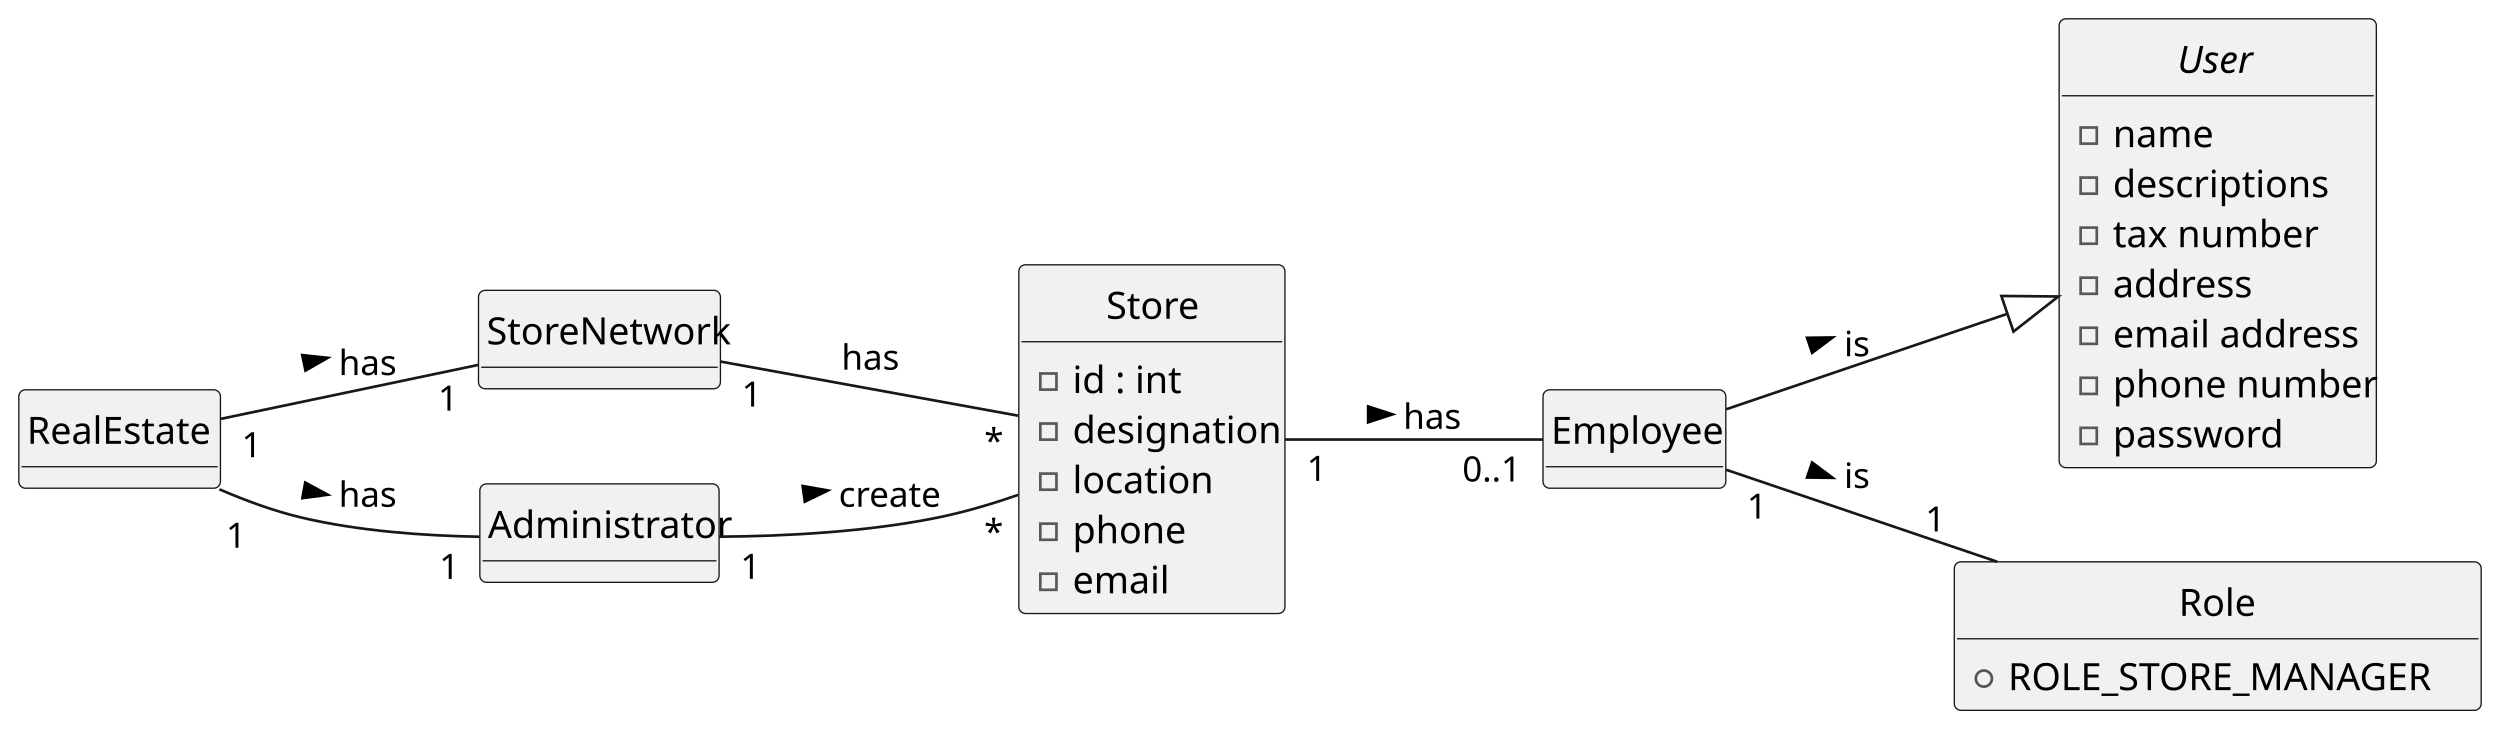
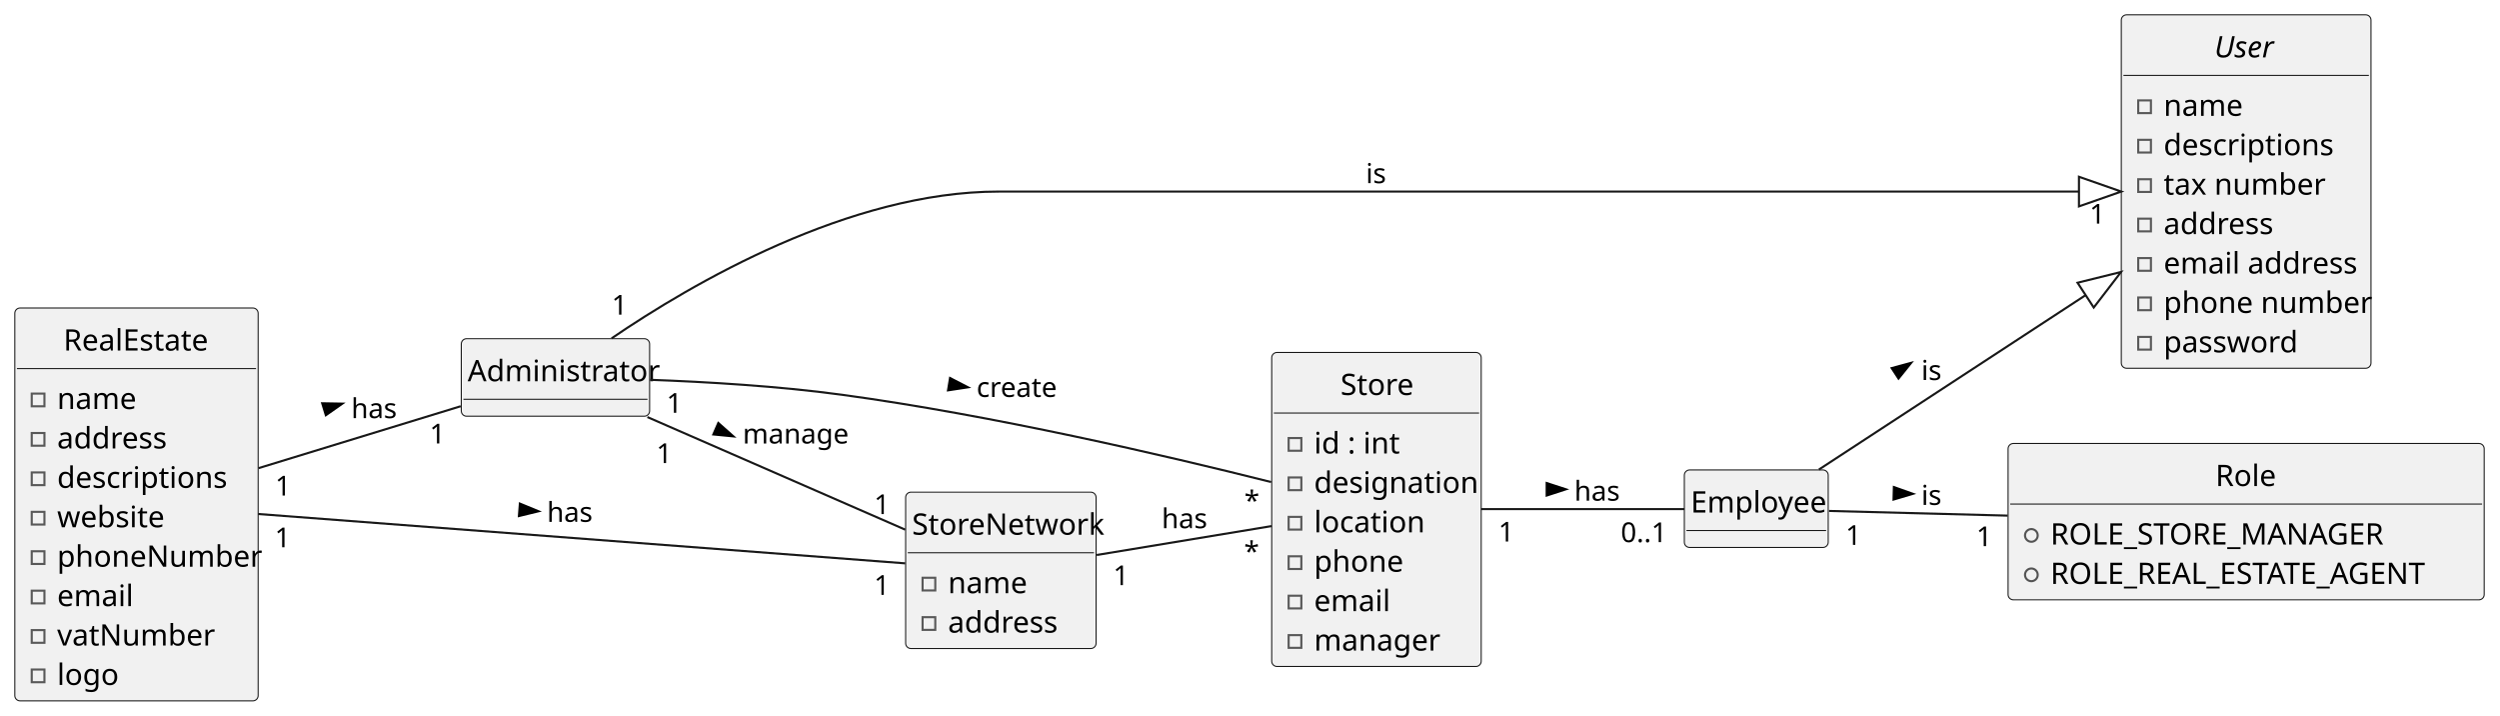
- <svg xmlns="http://www.w3.org/2000/svg" contentStyleType="text/css" height="271px" preserveAspectRatio="none" style="width:930px;height:271px;background:#FFFFFF;" version="1.1" viewBox="0 0 930 271" width="930px" zoomAndPan="magnify">
+ <svg xmlns="http://www.w3.org/2000/svg" contentStyleType="text/css" height="338px" preserveAspectRatio="none" style="width:1181px;height:338px;background:#FFFFFF;" version="1.1" viewBox="0 0 1181 338" width="1181px" zoomAndPan="magnify">
  <defs />
  <g>
    <g id="elem_RealEstate">
-       <rect codeLine="11" fill="#F1F1F1" height="36.621" id="RealEstate" rx="2.5" ry="2.5" style="stroke:#181818;stroke-width:0.5;" width="75" x="7" y="145" />
-       <text fill="#000000" font-family="sans-serif" font-size="14" lengthAdjust="spacing" textLength="69" x="10" y="165.107">RealEstate</text>
-       <line style="stroke:#181818;stroke-width:0.5;" x1="8" x2="81" y1="173.621" y2="173.621" />
+       <rect codeLine="11" fill="#F1F1F1" height="185.59" id="RealEstate" rx="2.5" ry="2.5" style="stroke:#181818;stroke-width:0.5;" width="115" x="7" y="145.5" />
+       <text fill="#000000" font-family="sans-serif" font-size="14" lengthAdjust="spacing" textLength="69" x="30" y="165.607">RealEstate</text>
+       <line style="stroke:#181818;stroke-width:0.5;" x1="8" x2="121" y1="174.121" y2="174.121" />
+       <rect fill="none" height="6" style="stroke:#595959;stroke-width:1.0;" width="6" x="15" y="185.932" />
+       <text fill="#000000" font-family="sans-serif" font-size="14" lengthAdjust="spacing" textLength="35" x="27" y="193.228">name</text>
+       <rect fill="none" height="6" style="stroke:#595959;stroke-width:1.0;" width="6" x="15" y="204.553" />
+       <text fill="#000000" font-family="sans-serif" font-size="14" lengthAdjust="spacing" textLength="51" x="27" y="211.85">address</text>
+       <rect fill="none" height="6" style="stroke:#595959;stroke-width:1.0;" width="6" x="15" y="223.174" />
+       <text fill="#000000" font-family="sans-serif" font-size="14" lengthAdjust="spacing" textLength="76" x="27" y="230.471">descriptions</text>
+       <rect fill="none" height="6" style="stroke:#595959;stroke-width:1.0;" width="6" x="15" y="241.795" />
+       <text fill="#000000" font-family="sans-serif" font-size="14" lengthAdjust="spacing" textLength="47" x="27" y="249.092">website</text>
+       <rect fill="none" height="6" style="stroke:#595959;stroke-width:1.0;" width="6" x="15" y="260.416" />
+       <text fill="#000000" font-family="sans-serif" font-size="14" lengthAdjust="spacing" textLength="89" x="27" y="267.713">phoneNumber</text>
+       <rect fill="none" height="6" style="stroke:#595959;stroke-width:1.0;" width="6" x="15" y="279.037" />
+       <text fill="#000000" font-family="sans-serif" font-size="14" lengthAdjust="spacing" textLength="33" x="27" y="286.334">email</text>
+       <rect fill="none" height="6" style="stroke:#595959;stroke-width:1.0;" width="6" x="15" y="297.658" />
+       <text fill="#000000" font-family="sans-serif" font-size="14" lengthAdjust="spacing" textLength="68" x="27" y="304.955">vatNumber</text>
+       <rect fill="none" height="6" style="stroke:#595959;stroke-width:1.0;" width="6" x="15" y="316.279" />
+       <text fill="#000000" font-family="sans-serif" font-size="14" lengthAdjust="spacing" textLength="27" x="27" y="323.576">logo</text>
    </g>
    <g id="elem_User">
-       <rect codeLine="14" fill="#F1F1F1" height="166.969" id="User" rx="2.5" ry="2.5" style="stroke:#181818;stroke-width:0.5;" width="118" x="766" y="7" />
-       <text fill="#000000" font-family="sans-serif" font-size="14" font-style="italic" lengthAdjust="spacing" textLength="30" x="810" y="27.107">User</text>
-       <line style="stroke:#181818;stroke-width:0.5;" x1="767" x2="883" y1="35.621" y2="35.621" />
-       <rect fill="none" height="6" style="stroke:#595959;stroke-width:1.0;" width="6" x="774" y="47.432" />
-       <text fill="#000000" font-family="sans-serif" font-size="14" lengthAdjust="spacing" textLength="35" x="786" y="54.728">name</text>
-       <rect fill="none" height="6" style="stroke:#595959;stroke-width:1.0;" width="6" x="774" y="66.053" />
-       <text fill="#000000" font-family="sans-serif" font-size="14" lengthAdjust="spacing" textLength="76" x="786" y="73.35">descriptions</text>
-       <rect fill="none" height="6" style="stroke:#595959;stroke-width:1.0;" width="6" x="774" y="84.674" />
-       <text fill="#000000" font-family="sans-serif" font-size="14" lengthAdjust="spacing" textLength="70" x="786" y="91.971">tax number</text>
-       <rect fill="none" height="6" style="stroke:#595959;stroke-width:1.0;" width="6" x="774" y="103.295" />
-       <text fill="#000000" font-family="sans-serif" font-size="14" lengthAdjust="spacing" textLength="51" x="786" y="110.592">address</text>
-       <rect fill="none" height="6" style="stroke:#595959;stroke-width:1.0;" width="6" x="774" y="121.916" />
-       <text fill="#000000" font-family="sans-serif" font-size="14" lengthAdjust="spacing" textLength="88" x="786" y="129.213">email address</text>
-       <rect fill="none" height="6" style="stroke:#595959;stroke-width:1.0;" width="6" x="774" y="140.537" />
-       <text fill="#000000" font-family="sans-serif" font-size="14" lengthAdjust="spacing" textLength="92" x="786" y="147.834">phone number</text>
-       <rect fill="none" height="6" style="stroke:#595959;stroke-width:1.0;" width="6" x="774" y="159.158" />
-       <text fill="#000000" font-family="sans-serif" font-size="14" lengthAdjust="spacing" textLength="60" x="786" y="166.455">password</text>
+       <rect codeLine="22" fill="#F1F1F1" height="166.969" id="User" rx="2.5" ry="2.5" style="stroke:#181818;stroke-width:0.5;" width="118" x="1002.5" y="7" />
+       <text fill="#000000" font-family="sans-serif" font-size="14" font-style="italic" lengthAdjust="spacing" textLength="30" x="1046.5" y="27.107">User</text>
+       <line style="stroke:#181818;stroke-width:0.5;" x1="1003.5" x2="1119.5" y1="35.621" y2="35.621" />
+       <rect fill="none" height="6" style="stroke:#595959;stroke-width:1.0;" width="6" x="1010.5" y="47.432" />
+       <text fill="#000000" font-family="sans-serif" font-size="14" lengthAdjust="spacing" textLength="35" x="1022.5" y="54.728">name</text>
+       <rect fill="none" height="6" style="stroke:#595959;stroke-width:1.0;" width="6" x="1010.5" y="66.053" />
+       <text fill="#000000" font-family="sans-serif" font-size="14" lengthAdjust="spacing" textLength="76" x="1022.5" y="73.35">descriptions</text>
+       <rect fill="none" height="6" style="stroke:#595959;stroke-width:1.0;" width="6" x="1010.5" y="84.674" />
+       <text fill="#000000" font-family="sans-serif" font-size="14" lengthAdjust="spacing" textLength="70" x="1022.5" y="91.971">tax number</text>
+       <rect fill="none" height="6" style="stroke:#595959;stroke-width:1.0;" width="6" x="1010.5" y="103.295" />
+       <text fill="#000000" font-family="sans-serif" font-size="14" lengthAdjust="spacing" textLength="51" x="1022.5" y="110.592">address</text>
+       <rect fill="none" height="6" style="stroke:#595959;stroke-width:1.0;" width="6" x="1010.5" y="121.916" />
+       <text fill="#000000" font-family="sans-serif" font-size="14" lengthAdjust="spacing" textLength="88" x="1022.5" y="129.213">email address</text>
+       <rect fill="none" height="6" style="stroke:#595959;stroke-width:1.0;" width="6" x="1010.5" y="140.537" />
+       <text fill="#000000" font-family="sans-serif" font-size="14" lengthAdjust="spacing" textLength="92" x="1022.5" y="147.834">phone number</text>
+       <rect fill="none" height="6" style="stroke:#595959;stroke-width:1.0;" width="6" x="1010.5" y="159.158" />
+       <text fill="#000000" font-family="sans-serif" font-size="14" lengthAdjust="spacing" textLength="60" x="1022.5" y="166.455">password</text>
    </g>
    <g id="elem_StoreNetwork">
-       <rect codeLine="23" fill="#F1F1F1" height="36.621" id="StoreNetwork" rx="2.5" ry="2.5" style="stroke:#181818;stroke-width:0.5;" width="90" x="178" y="108" />
-       <text fill="#000000" font-family="sans-serif" font-size="14" lengthAdjust="spacing" textLength="84" x="181" y="128.107">StoreNetwork</text>
-       <line style="stroke:#181818;stroke-width:0.5;" x1="179" x2="267" y1="136.621" y2="136.621" />
+       <rect codeLine="31" fill="#F1F1F1" height="73.863" id="StoreNetwork" rx="2.5" ry="2.5" style="stroke:#181818;stroke-width:0.5;" width="90" x="428" y="232.5" />
+       <text fill="#000000" font-family="sans-serif" font-size="14" lengthAdjust="spacing" textLength="84" x="431" y="252.607">StoreNetwork</text>
+       <line style="stroke:#181818;stroke-width:0.5;" x1="429" x2="517" y1="261.121" y2="261.121" />
+       <rect fill="none" height="6" style="stroke:#595959;stroke-width:1.0;" width="6" x="436" y="272.932" />
+       <text fill="#000000" font-family="sans-serif" font-size="14" lengthAdjust="spacing" textLength="35" x="448" y="280.228">name</text>
+       <rect fill="none" height="6" style="stroke:#595959;stroke-width:1.0;" width="6" x="436" y="291.553" />
+       <text fill="#000000" font-family="sans-serif" font-size="14" lengthAdjust="spacing" textLength="51" x="448" y="298.85">address</text>
    </g>
    <g id="elem_Store">
-       <rect codeLine="26" fill="#F1F1F1" height="129.727" id="Store" rx="2.5" ry="2.5" style="stroke:#181818;stroke-width:0.5;" width="99" x="379" y="98.5" />
-       <text fill="#000000" font-family="sans-serif" font-size="14" lengthAdjust="spacing" textLength="34" x="411.5" y="118.607">Store</text>
-       <line style="stroke:#181818;stroke-width:0.5;" x1="380" x2="477" y1="127.121" y2="127.121" />
-       <rect fill="none" height="6" style="stroke:#595959;stroke-width:1.0;" width="6" x="387" y="138.932" />
-       <text fill="#000000" font-family="sans-serif" font-size="14" lengthAdjust="spacing" textLength="38" x="399" y="146.228">id : int</text>
-       <rect fill="none" height="6" style="stroke:#595959;stroke-width:1.0;" width="6" x="387" y="157.553" />
-       <text fill="#000000" font-family="sans-serif" font-size="14" lengthAdjust="spacing" textLength="73" x="399" y="164.85">designation</text>
-       <rect fill="none" height="6" style="stroke:#595959;stroke-width:1.0;" width="6" x="387" y="176.174" />
-       <text fill="#000000" font-family="sans-serif" font-size="14" lengthAdjust="spacing" textLength="49" x="399" y="183.471">location</text>
-       <rect fill="none" height="6" style="stroke:#595959;stroke-width:1.0;" width="6" x="387" y="194.795" />
-       <text fill="#000000" font-family="sans-serif" font-size="14" lengthAdjust="spacing" textLength="40" x="399" y="202.092">phone</text>
-       <rect fill="none" height="6" style="stroke:#595959;stroke-width:1.0;" width="6" x="387" y="213.416" />
-       <text fill="#000000" font-family="sans-serif" font-size="14" lengthAdjust="spacing" textLength="33" x="399" y="220.713">email</text>
+       <rect codeLine="36" fill="#F1F1F1" height="148.348" id="Store" rx="2.5" ry="2.5" style="stroke:#181818;stroke-width:0.5;" width="99" x="601" y="166.5" />
+       <text fill="#000000" font-family="sans-serif" font-size="14" lengthAdjust="spacing" textLength="34" x="633.5" y="186.607">Store</text>
+       <line style="stroke:#181818;stroke-width:0.5;" x1="602" x2="699" y1="195.121" y2="195.121" />
+       <rect fill="none" height="6" style="stroke:#595959;stroke-width:1.0;" width="6" x="609" y="206.932" />
+       <text fill="#000000" font-family="sans-serif" font-size="14" lengthAdjust="spacing" textLength="38" x="621" y="214.228">id : int</text>
+       <rect fill="none" height="6" style="stroke:#595959;stroke-width:1.0;" width="6" x="609" y="225.553" />
+       <text fill="#000000" font-family="sans-serif" font-size="14" lengthAdjust="spacing" textLength="73" x="621" y="232.85">designation</text>
+       <rect fill="none" height="6" style="stroke:#595959;stroke-width:1.0;" width="6" x="609" y="244.174" />
+       <text fill="#000000" font-family="sans-serif" font-size="14" lengthAdjust="spacing" textLength="49" x="621" y="251.471">location</text>
+       <rect fill="none" height="6" style="stroke:#595959;stroke-width:1.0;" width="6" x="609" y="262.795" />
+       <text fill="#000000" font-family="sans-serif" font-size="14" lengthAdjust="spacing" textLength="40" x="621" y="270.092">phone</text>
+       <rect fill="none" height="6" style="stroke:#595959;stroke-width:1.0;" width="6" x="609" y="281.416" />
+       <text fill="#000000" font-family="sans-serif" font-size="14" lengthAdjust="spacing" textLength="33" x="621" y="288.713">email</text>
+       <rect fill="none" height="6" style="stroke:#595959;stroke-width:1.0;" width="6" x="609" y="300.037" />
+       <text fill="#000000" font-family="sans-serif" font-size="14" lengthAdjust="spacing" textLength="56" x="621" y="307.334">manager</text>
    </g>
    <g id="elem_Administrator">
-       <rect codeLine="33" fill="#F1F1F1" height="36.621" id="Administrator" rx="2.5" ry="2.5" style="stroke:#181818;stroke-width:0.5;" width="89" x="178.5" y="180" />
-       <text fill="#000000" font-family="sans-serif" font-size="14" lengthAdjust="spacing" textLength="83" x="181.5" y="200.107">Administrator</text>
-       <line style="stroke:#181818;stroke-width:0.5;" x1="179.5" x2="266.5" y1="208.621" y2="208.621" />
+       <rect codeLine="44" fill="#F1F1F1" height="36.621" id="Administrator" rx="2.5" ry="2.5" style="stroke:#181818;stroke-width:0.5;" width="89" x="218" y="160" />
+       <text fill="#000000" font-family="sans-serif" font-size="14" lengthAdjust="spacing" textLength="83" x="221" y="180.107">Administrator</text>
+       <line style="stroke:#181818;stroke-width:0.5;" x1="219" x2="306" y1="188.621" y2="188.621" />
    </g>
    <g id="elem_Employee">
-       <rect codeLine="36" fill="#F1F1F1" height="36.621" id="Employee" rx="2.5" ry="2.5" style="stroke:#181818;stroke-width:0.5;" width="68" x="574" y="145" />
-       <text fill="#000000" font-family="sans-serif" font-size="14" lengthAdjust="spacing" textLength="62" x="577" y="165.107">Employee</text>
-       <line style="stroke:#181818;stroke-width:0.5;" x1="575" x2="641" y1="173.621" y2="173.621" />
+       <rect codeLine="47" fill="#F1F1F1" height="36.621" id="Employee" rx="2.5" ry="2.5" style="stroke:#181818;stroke-width:0.5;" width="68" x="796" y="222" />
+       <text fill="#000000" font-family="sans-serif" font-size="14" lengthAdjust="spacing" textLength="62" x="799" y="242.107">Employee</text>
+       <line style="stroke:#181818;stroke-width:0.5;" x1="797" x2="863" y1="250.621" y2="250.621" />
    </g>
    <g id="elem_Role">
-       <rect codeLine="38" fill="#F1F1F1" height="55.242" id="Role" rx="2.5" ry="2.5" style="stroke:#181818;stroke-width:0.5;" width="196" x="727" y="209" />
-       <text fill="#000000" font-family="sans-serif" font-size="14" lengthAdjust="spacing" textLength="29" x="810.5" y="229.107">Role</text>
-       <line style="stroke:#181818;stroke-width:0.5;" x1="728" x2="922" y1="237.621" y2="237.621" />
-       <ellipse cx="738" cy="252.432" fill="none" rx="3" ry="3" style="stroke:#545454;stroke-width:1.0;" />
-       <text fill="#000000" font-family="sans-serif" font-size="14" lengthAdjust="spacing" textLength="170" x="747" y="256.728">ROLE_STORE_MANAGER</text>
+       <rect codeLine="49" fill="#F1F1F1" height="73.863" id="Role" rx="2.5" ry="2.5" style="stroke:#181818;stroke-width:0.5;" width="225" x="949" y="209.5" />
+       <text fill="#000000" font-family="sans-serif" font-size="14" lengthAdjust="spacing" textLength="29" x="1047" y="229.607">Role</text>
+       <line style="stroke:#181818;stroke-width:0.5;" x1="950" x2="1173" y1="238.121" y2="238.121" />
+       <ellipse cx="960" cy="252.932" fill="none" rx="3" ry="3" style="stroke:#545454;stroke-width:1.0;" />
+       <text fill="#000000" font-family="sans-serif" font-size="14" lengthAdjust="spacing" textLength="170" x="969" y="257.228">ROLE_STORE_MANAGER</text>
+       <ellipse cx="960" cy="271.553" fill="none" rx="3" ry="3" style="stroke:#545454;stroke-width:1.0;" />
+       <text fill="#000000" font-family="sans-serif" font-size="14" lengthAdjust="spacing" textLength="199" x="969" y="275.85">ROLE_REAL_ESTATE_AGENT</text>
    </g>
    <g id="link_StoreNetwork_Store">
-       <path codeLine="41" d="M268.16,134.53 C300.77,140.46 345.16,148.53 378.8,154.65 " fill="none" id="StoreNetwork-Store" style="stroke:#181818;stroke-width:1.0;" />
-       <text fill="#000000" font-family="sans-serif" font-size="13" lengthAdjust="spacing" textLength="21" x="313" y="137.528">has</text>
-       <text fill="#000000" font-family="sans-serif" font-size="13" lengthAdjust="spacing" textLength="7" x="275.915" y="151.246">1</text>
-       <text fill="#000000" font-family="sans-serif" font-size="13" lengthAdjust="spacing" textLength="5" x="366.133" y="168.668">*</text>
+       <path codeLine="53" d="M518.29,262.18 C543.47,258.02 575.04,252.8 600.9,248.53 " fill="none" id="StoreNetwork-Store" style="stroke:#181818;stroke-width:1.0;" />
+       <text fill="#000000" font-family="sans-serif" font-size="13" lengthAdjust="spacing" textLength="21" x="549" y="249.528">has</text>
+       <text fill="#000000" font-family="sans-serif" font-size="13" lengthAdjust="spacing" textLength="7" x="526.066" y="276.43">1</text>
+       <text fill="#000000" font-family="sans-serif" font-size="13" lengthAdjust="spacing" textLength="5" x="587.922" y="265.085">*</text>
    </g>
    <g id="link_Store_Employee">
-       <path codeLine="42" d="M478,163.5 C508.49,163.5 547.01,163.5 573.99,163.5 " fill="none" id="Store-Employee" style="stroke:#181818;stroke-width:1.0;" />
-       <polygon fill="#000000" points="518,154.145,508.955,151.207,508.955,157.084,518,154.145" style="stroke:#000000;stroke-width:1.0;" />
-       <text fill="#000000" font-family="sans-serif" font-size="13" lengthAdjust="spacing" textLength="21" x="522" y="159.528">has</text>
-       <text fill="#000000" font-family="sans-serif" font-size="13" lengthAdjust="spacing" textLength="7" x="486.116" y="178.873">1</text>
-       <text fill="#000000" font-family="sans-serif" font-size="13" lengthAdjust="spacing" textLength="22" x="543.973" y="179.102">0..1</text>
+       <path codeLine="54" d="M700,240.5 C730.49,240.5 769.01,240.5 795.99,240.5 " fill="none" id="Store-Employee" style="stroke:#181818;stroke-width:1.0;" />
+       <polygon fill="#000000" points="740,231.145,730.955,228.207,730.955,234.084,740,231.145" style="stroke:#000000;stroke-width:1.0;" />
+       <text fill="#000000" font-family="sans-serif" font-size="13" lengthAdjust="spacing" textLength="21" x="744" y="236.528">has</text>
+       <text fill="#000000" font-family="sans-serif" font-size="13" lengthAdjust="spacing" textLength="7" x="708.116" y="255.826">1</text>
+       <text fill="#000000" font-family="sans-serif" font-size="13" lengthAdjust="spacing" textLength="22" x="765.973" y="256.102">0..1</text>
    </g>
    <g id="link_Employee_Role">
-       <path codeLine="43" d="M642.12,174.75 C668.98,183.86 707.98,197.11 742.99,208.99 " fill="none" id="Employee-Role" style="stroke:#181818;stroke-width:1.0;" />
-       <polygon fill="#000000" points="681.735,177.753,674.114,172.062,672.225,177.628,681.735,177.753" style="stroke:#000000;stroke-width:1.0;" />
-       <text fill="#000000" font-family="sans-serif" font-size="13" lengthAdjust="spacing" textLength="10" x="686" y="181.528">is</text>
-       <text fill="#000000" font-family="sans-serif" font-size="13" lengthAdjust="spacing" textLength="7" x="649.879" y="192.921">1</text>
-       <text fill="#000000" font-family="sans-serif" font-size="13" lengthAdjust="spacing" textLength="7" x="716.216" y="197.697">1</text>
+       <path codeLine="55" d="M864.37,241.37 C886.87,241.96 917.98,242.77 948.79,243.58 " fill="none" id="Employee-Role" style="stroke:#181818;stroke-width:1.0;" />
+       <polygon fill="#000000" points="903.998,233.276,895.033,230.102,894.879,235.978,903.998,233.276" style="stroke:#000000;stroke-width:1.0;" />
+       <text fill="#000000" font-family="sans-serif" font-size="13" lengthAdjust="spacing" textLength="10" x="908" y="238.528">is</text>
+       <text fill="#000000" font-family="sans-serif" font-size="13" lengthAdjust="spacing" textLength="7" x="872.181" y="257.4">1</text>
+       <text fill="#000000" font-family="sans-serif" font-size="13" lengthAdjust="spacing" textLength="7" x="933.982" y="257.998">1</text>
    </g>
    <g id="link_Employee_User">
-       <path codeLine="44" d="M642.12,152.25 C669.85,142.84 710.53,129.03 746.39,116.85 " fill="none" id="Employee-to-User" style="stroke:#181818;stroke-width:1.0;" />
-       <polygon fill="none" points="744.51,110.1,765.7,110.29,749.01,123.35,744.51,110.1" style="stroke:#181818;stroke-width:1.0;" />
-       <polygon fill="#000000" points="681.735,125.538,672.225,125.663,674.115,131.229,681.735,125.538" style="stroke:#000000;stroke-width:1.0;" />
-       <text fill="#000000" font-family="sans-serif" font-size="13" lengthAdjust="spacing" textLength="10" x="686" y="132.528">is</text>
+       <path codeLine="56" d="M859.6,221.81 C890.93,201.33 942.45,167.66 985.47,139.54 " fill="none" id="Employee-to-User" style="stroke:#181818;stroke-width:1.0;" />
+       <polygon fill="none" points="981.82,133.56,1002.39,128.48,989.48,145.28,981.82,133.56" style="stroke:#181818;stroke-width:1.0;" />
+       <polygon fill="#000000" points="903.185,171.41,894.006,173.899,897.222,178.819,903.185,171.41" style="stroke:#000000;stroke-width:1.0;" />
+       <text fill="#000000" font-family="sans-serif" font-size="13" lengthAdjust="spacing" textLength="10" x="908" y="179.528">is</text>
    </g>
    <g id="link_RealEstate_Administrator">
-       <path codeLine="46" d="M81.63,182.03 C91.26,186.19 101.83,190.09 112,192.5 C133.49,197.6 157.98,199.32 178.39,199.67 " fill="none" id="RealEstate-Administrator" style="stroke:#181818;stroke-width:1.0;" />
-       <polygon fill="#000000" points="121.919,184.042,113.548,179.529,112.493,185.311,121.919,184.042" style="stroke:#000000;stroke-width:1.0;" />
-       <text fill="#000000" font-family="sans-serif" font-size="13" lengthAdjust="spacing" textLength="21" x="126" y="188.528">has</text>
-       <text fill="#000000" font-family="sans-serif" font-size="13" lengthAdjust="spacing" textLength="7" x="84.088" y="203.755">1</text>
-       <text fill="#000000" font-family="sans-serif" font-size="13" lengthAdjust="spacing" textLength="7" x="163.422" y="215.355">1</text>
+       <path codeLine="58" d="M122.19,221.15 C152.6,211.84 189.51,200.54 217.7,191.91 " fill="none" id="RealEstate-Administrator" style="stroke:#181818;stroke-width:1.0;" />
+       <polygon fill="#000000" points="161.781,190.682,152.272,190.519,153.992,196.14,161.781,190.682" style="stroke:#000000;stroke-width:1.0;" />
+       <text fill="#000000" font-family="sans-serif" font-size="13" lengthAdjust="spacing" textLength="21" x="166" y="197.528">has</text>
+       <text fill="#000000" font-family="sans-serif" font-size="13" lengthAdjust="spacing" textLength="7" x="130.03" y="234.089">1</text>
+       <text fill="#000000" font-family="sans-serif" font-size="13" lengthAdjust="spacing" textLength="7" x="203.002" y="209.484">1</text>
    </g>
    <g id="link_RealEstate_StoreNetwork">
-       <path codeLine="47" d="M82.07,155.83 C109.94,149.99 148.42,141.92 177.98,135.73 " fill="none" id="RealEstate-StoreNetwork" style="stroke:#181818;stroke-width:1.0;" />
-       <polygon fill="#000000" points="121.894,133.12,112.438,132.099,113.644,137.852,121.894,133.12" style="stroke:#000000;stroke-width:1.0;" />
-       <text fill="#000000" font-family="sans-serif" font-size="13" lengthAdjust="spacing" textLength="21" x="126" y="139.528">has</text>
-       <text fill="#000000" font-family="sans-serif" font-size="13" lengthAdjust="spacing" textLength="7" x="89.899" y="170.08">1</text>
-       <text fill="#000000" font-family="sans-serif" font-size="13" lengthAdjust="spacing" textLength="7" x="162.944" y="152.75">1</text>
+       <path codeLine="59" d="M122.02,242.81 C203.83,249.05 353.54,260.47 427.81,266.13 " fill="none" id="RealEstate-StoreNetwork" style="stroke:#181818;stroke-width:1.0;" />
+       <polygon fill="#000000" points="254.486,241.526,245.69,237.907,245.243,243.768,254.486,241.526" style="stroke:#000000;stroke-width:1.0;" />
+       <text fill="#000000" font-family="sans-serif" font-size="13" lengthAdjust="spacing" textLength="21" x="258.5" y="246.528">has</text>
+       <text fill="#000000" font-family="sans-serif" font-size="13" lengthAdjust="spacing" textLength="7" x="129.838" y="258.524">1</text>
+       <text fill="#000000" font-family="sans-serif" font-size="13" lengthAdjust="spacing" textLength="7" x="413.05" y="281.01">1</text>
    </g>
    <g id="link_Administrator_Store">
-       <path codeLine="48" d="M267.5,199.65 C291.72,199.49 322.28,197.94 349,192.5 C358.82,190.5 369.05,187.47 378.76,184.11 " fill="none" id="Administrator-Store" style="stroke:#181818;stroke-width:1.0;" />
-       <polygon fill="#000000" points="307.952,182.454,298.587,180.794,299.4,186.616,307.952,182.454" style="stroke:#000000;stroke-width:1.0;" />
-       <text fill="#000000" font-family="sans-serif" font-size="13" lengthAdjust="spacing" textLength="36" x="312" y="188.528">create</text>
-       <text fill="#000000" font-family="sans-serif" font-size="13" lengthAdjust="spacing" textLength="7" x="275.45" y="215.332">1</text>
-       <text fill="#000000" font-family="sans-serif" font-size="13" lengthAdjust="spacing" textLength="5" x="366.087" y="202.455">*</text>
+       <path codeLine="60" d="M307.28,179.42 C333.66,180.39 367.87,182.39 398,186.5 C469.24,196.21 550.35,215.06 600.73,227.72 " fill="none" id="Administrator-Store" style="stroke:#181818;stroke-width:1.0;" />
+       <polygon fill="#000000" points="457.434,182.958,448.986,178.589,448.031,184.388,457.434,182.958" style="stroke:#000000;stroke-width:1.0;" />
+       <text fill="#000000" font-family="sans-serif" font-size="13" lengthAdjust="spacing" textLength="36" x="461.5" y="187.528">create</text>
+       <text fill="#000000" font-family="sans-serif" font-size="13" lengthAdjust="spacing" textLength="7" x="314.975" y="195.003">1</text>
+       <text fill="#000000" font-family="sans-serif" font-size="13" lengthAdjust="spacing" textLength="5" x="588.053" y="241.115">*</text>
+     </g>
+     <g id="link_Administrator_StoreNetwork">
+       <path codeLine="61" d="M305.94,197.02 C341.43,212.51 391.86,234.52 427.82,250.22 " fill="none" id="Administrator-StoreNetwork" style="stroke:#181818;stroke-width:1.0;" />
+       <polygon fill="#000000" points="346.582,206.146,339.468,199.834,337.117,205.221,346.582,206.146" style="stroke:#000000;stroke-width:1.0;" />
+       <text fill="#000000" font-family="sans-serif" font-size="13" lengthAdjust="spacing" textLength="46" x="351" y="209.528">manage</text>
+       <text fill="#000000" font-family="sans-serif" font-size="13" lengthAdjust="spacing" textLength="7" x="310.173" y="218.742">1</text>
+       <text fill="#000000" font-family="sans-serif" font-size="13" lengthAdjust="spacing" textLength="7" x="413.062" y="242.855">1</text>
+     </g>
+     <g id="link_Administrator_User">
+       <path codeLine="62" d="M289.02,159.84 C326.93,134.01 401.28,90.5 472,90.5 C472,90.5 472,90.5 831,90.5 C881.39,90.5 938,90.5 982.4,90.5 " fill="none" id="Administrator-to-User" style="stroke:#181818;stroke-width:1.0;" />
+       <polygon fill="none" points="982.49,83.5,1002.49,90.5,982.49,97.5,982.49,83.5" style="stroke:#181818;stroke-width:1.0;" />
+       <text fill="#000000" font-family="sans-serif" font-size="13" lengthAdjust="spacing" textLength="10" x="645.5" y="86.528">is</text>
+       <text fill="#000000" font-family="sans-serif" font-size="13" lengthAdjust="spacing" textLength="7" x="289.07" y="148.653">1</text>
+       <text fill="#000000" font-family="sans-serif" font-size="13" lengthAdjust="spacing" textLength="7" x="987.481" y="105.638">1</text>
    </g>
  </g>
</svg>
